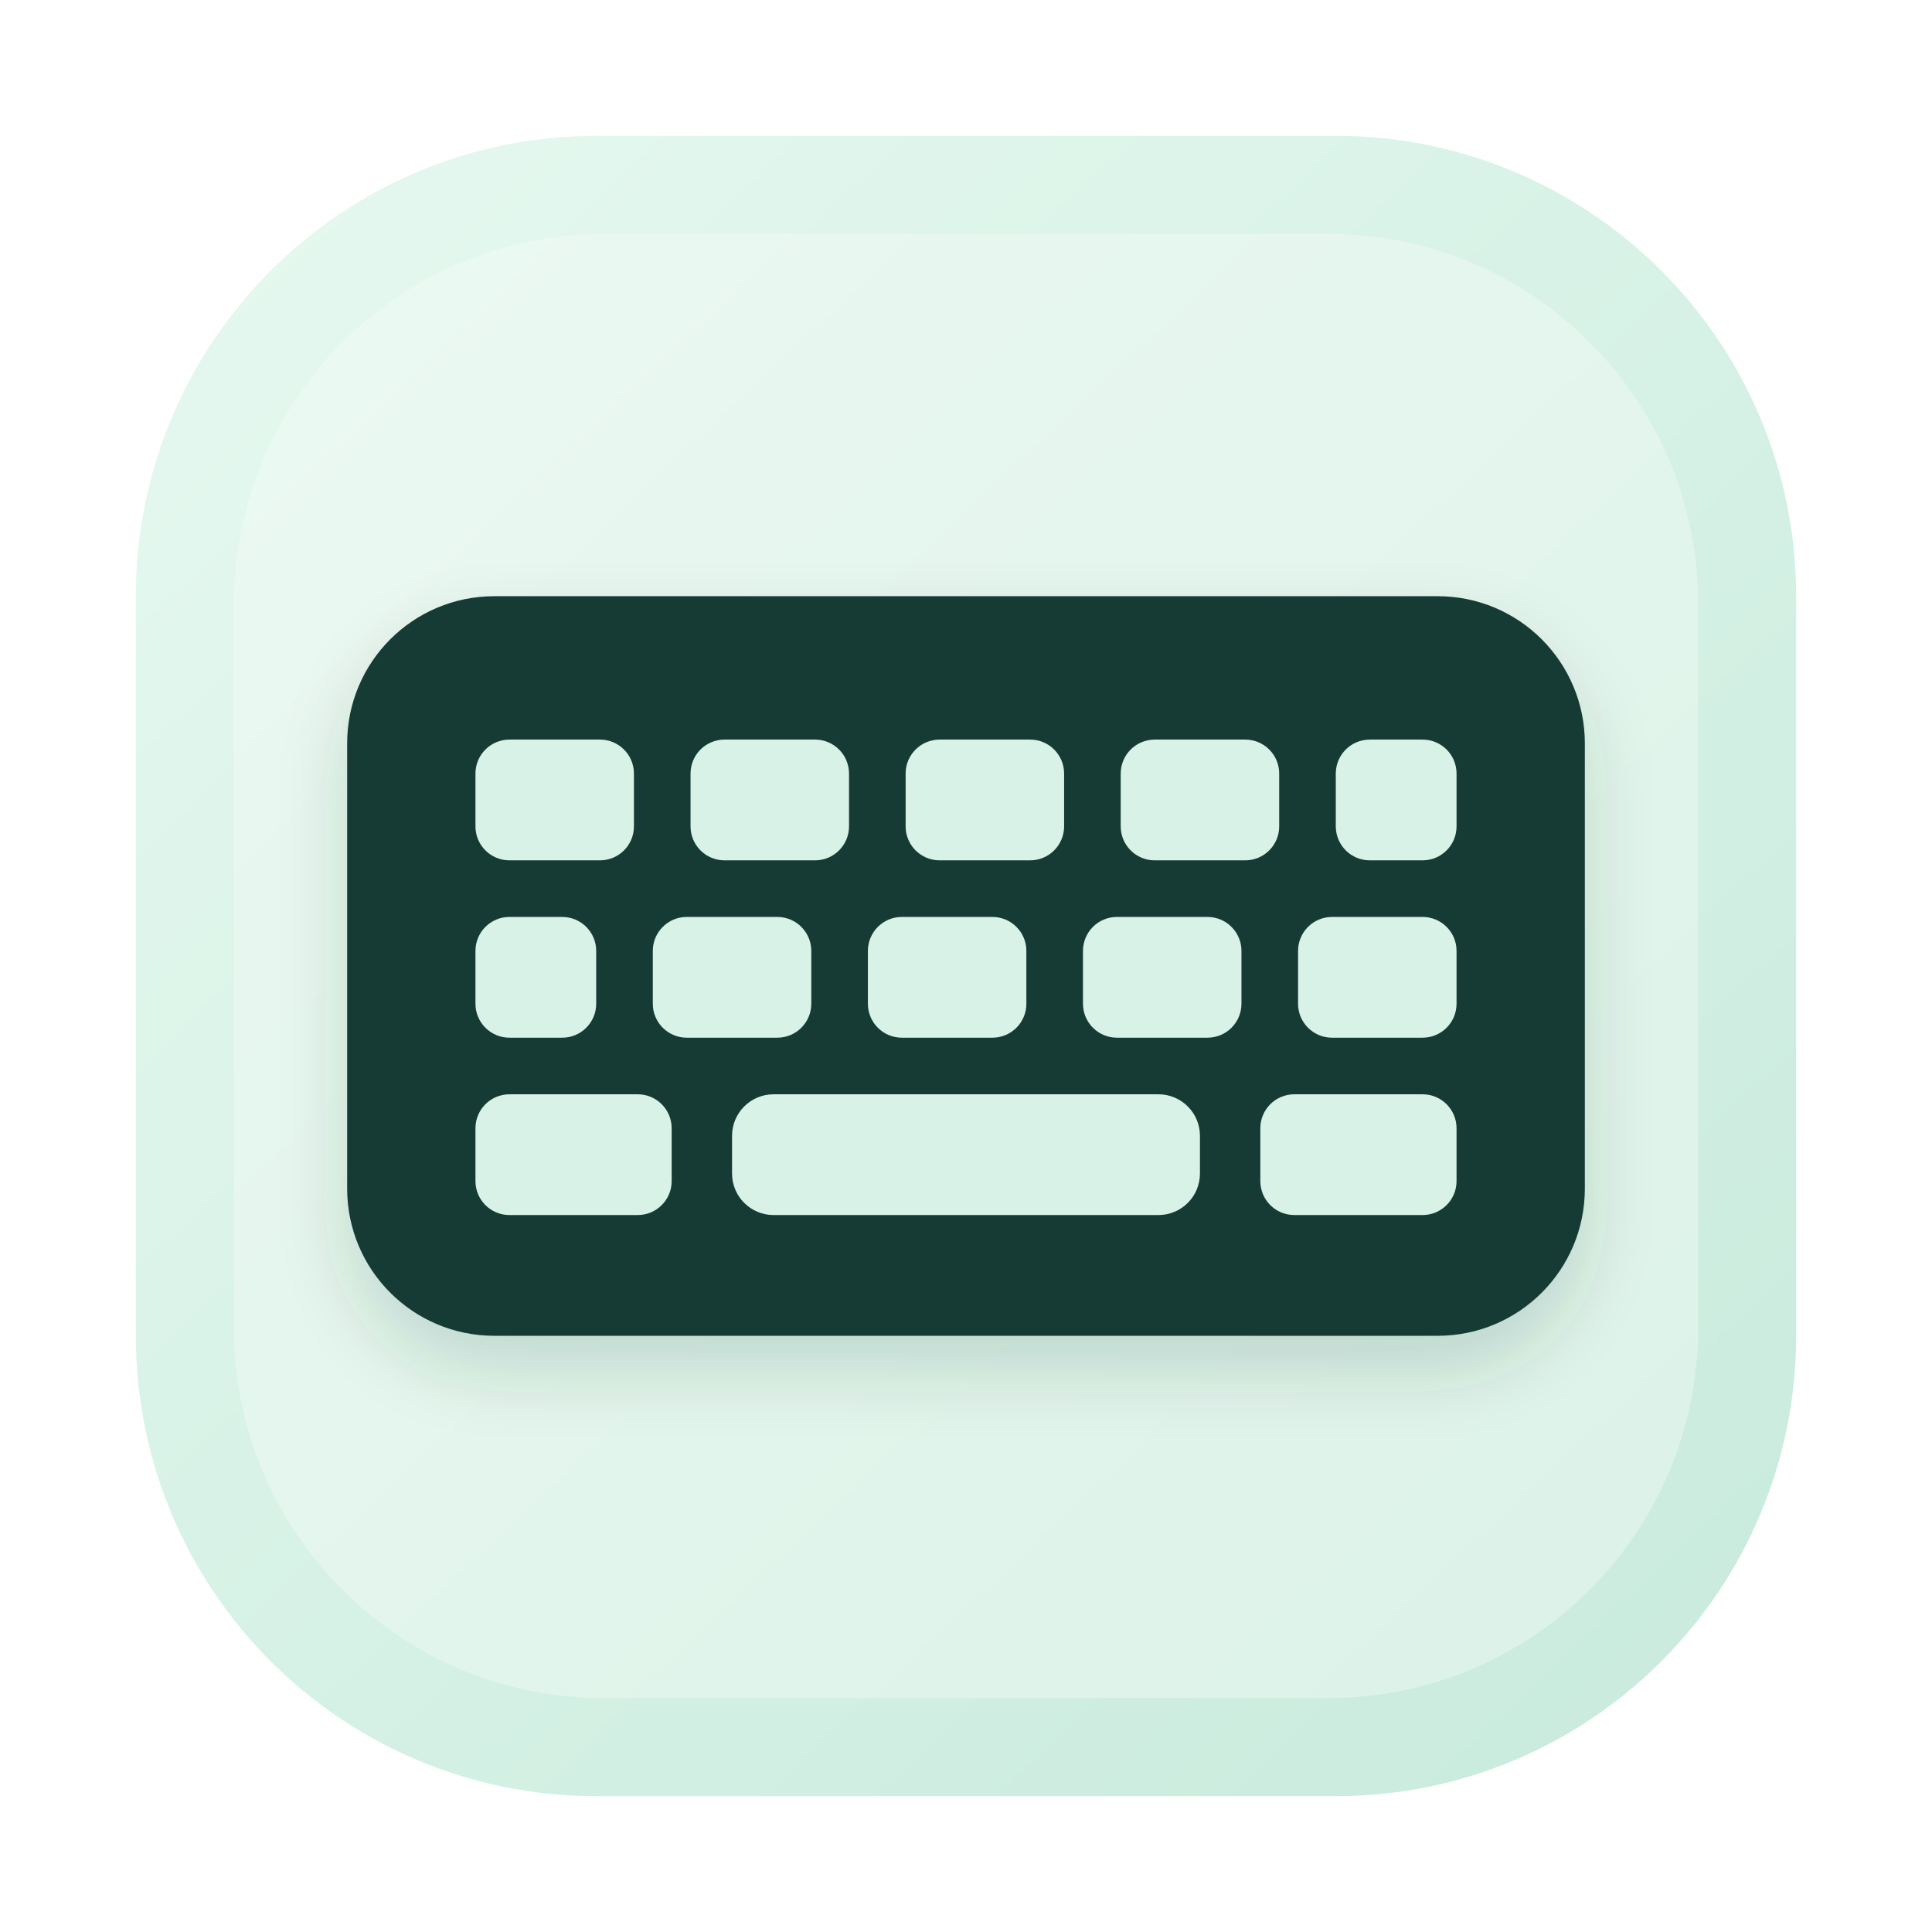
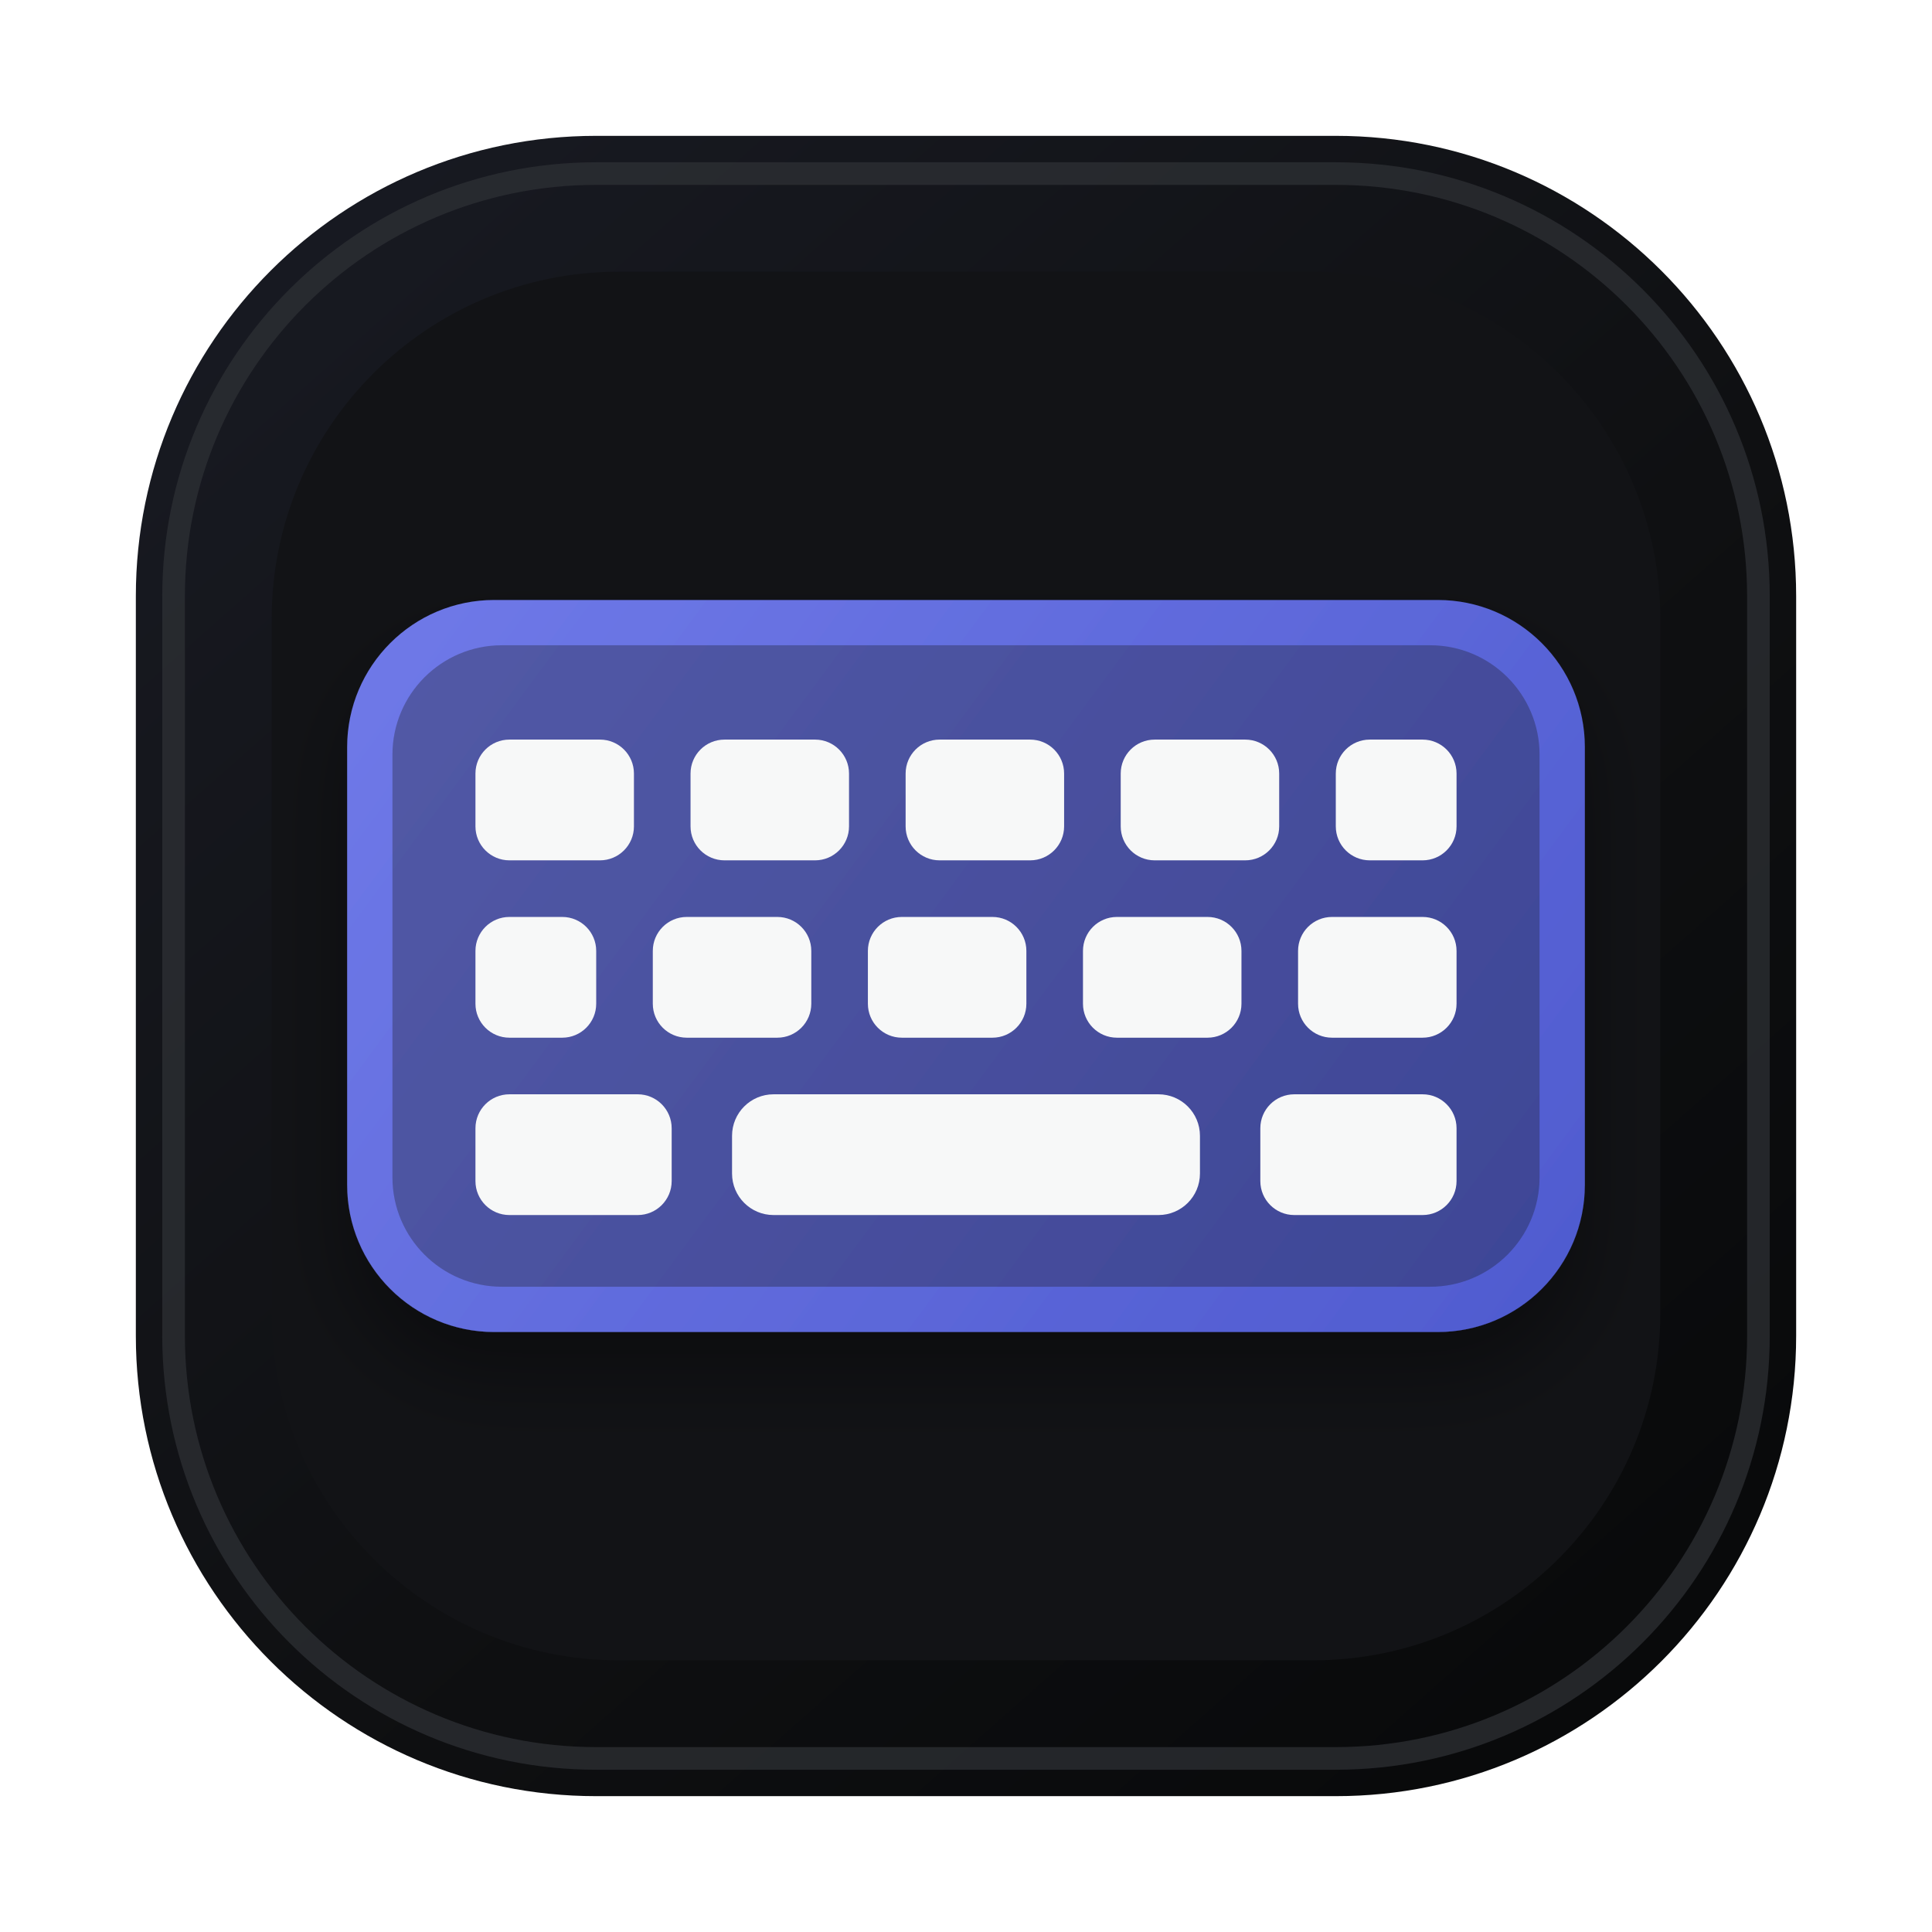
<svg xmlns="http://www.w3.org/2000/svg" viewBox="0 0 1024 1024" role="img" aria-label="Moboard keyboard icon">
  <defs>
-     <linearGradient id="container" x1="132" y1="104" x2="884" y2="908" gradientUnits="userSpaceOnUse">
-       <stop offset="0" stop-color="#E5F8EF" />
-       <stop offset="1" stop-color="#C9EBDD" />
+     <linearGradient id="appSurface" x1="144" y1="96" x2="880" y2="928" gradientUnits="userSpaceOnUse">
+       <stop offset="0" stop-color="#181a22" />
+       <stop offset="0.56" stop-color="#0f1012" />
+       <stop offset="1" stop-color="#08090a" />
    </linearGradient>
-     <filter id="elevation" x="-12%" y="-12%" width="124%" height="132%">
-       <feDropShadow dx="0" dy="18" stdDeviation="18" flood-color="#163C33" flood-opacity="0.16" />
+     <linearGradient id="primaryContainer" x1="226" y1="294" x2="812" y2="728" gradientUnits="userSpaceOnUse">
+       <stop offset="0" stop-color="#6f79e8" />
+       <stop offset="1" stop-color="#4f5bcf" />
+     </linearGradient>
+     <filter id="surfaceLift" x="-14%" y="-14%" width="128%" height="134%">
+       <feDropShadow dx="0" dy="24" stdDeviation="20" flood-color="#000000" flood-opacity="0.34" />
    </filter>
  </defs>
-   <rect x="72" y="72" width="880" height="880" rx="244" fill="url(#container)" />
-   <rect x="124" y="124" width="776" height="776" rx="196" fill="#F4FBF7" opacity="0.44" />
-   <g filter="url(#elevation)">
-     <rect x="184" y="316" width="656" height="392" rx="78" fill="#123B34" />
-     <g fill="#D9F2E7">
+   <rect x="72" y="72" width="880" height="880" rx="244" fill="url(#appSurface)" />
+   <rect x="92" y="92" width="840" height="840" rx="224" fill="none" stroke="#2e3035" stroke-width="12" opacity="0.72" />
+   <rect x="144" y="144" width="736" height="736" rx="184" fill="#121316" />
+   <g filter="url(#surfaceLift)">
+     <rect x="184" y="318" width="656" height="388" rx="78" fill="url(#primaryContainer)" />
+     <rect x="208" y="342" width="608" height="340" rx="58" fill="#16171a" opacity="0.32" />
+     <g fill="#f7f8f8">
      <rect x="252" y="392" width="84" height="64" rx="18" />
      <rect x="366" y="392" width="84" height="64" rx="18" />
      <rect x="480" y="392" width="84" height="64" rx="18" />
      <rect x="594" y="392" width="84" height="64" rx="18" />
      <rect x="708" y="392" width="64" height="64" rx="18" />
      <rect x="252" y="486" width="64" height="64" rx="18" />
      <rect x="346" y="486" width="84" height="64" rx="18" />
      <rect x="460" y="486" width="84" height="64" rx="18" />
      <rect x="574" y="486" width="84" height="64" rx="18" />
      <rect x="688" y="486" width="84" height="64" rx="18" />
      <rect x="252" y="580" width="104" height="64" rx="18" />
      <rect x="388" y="580" width="248" height="64" rx="22" />
      <rect x="668" y="580" width="104" height="64" rx="18" />
    </g>
  </g>
</svg>
